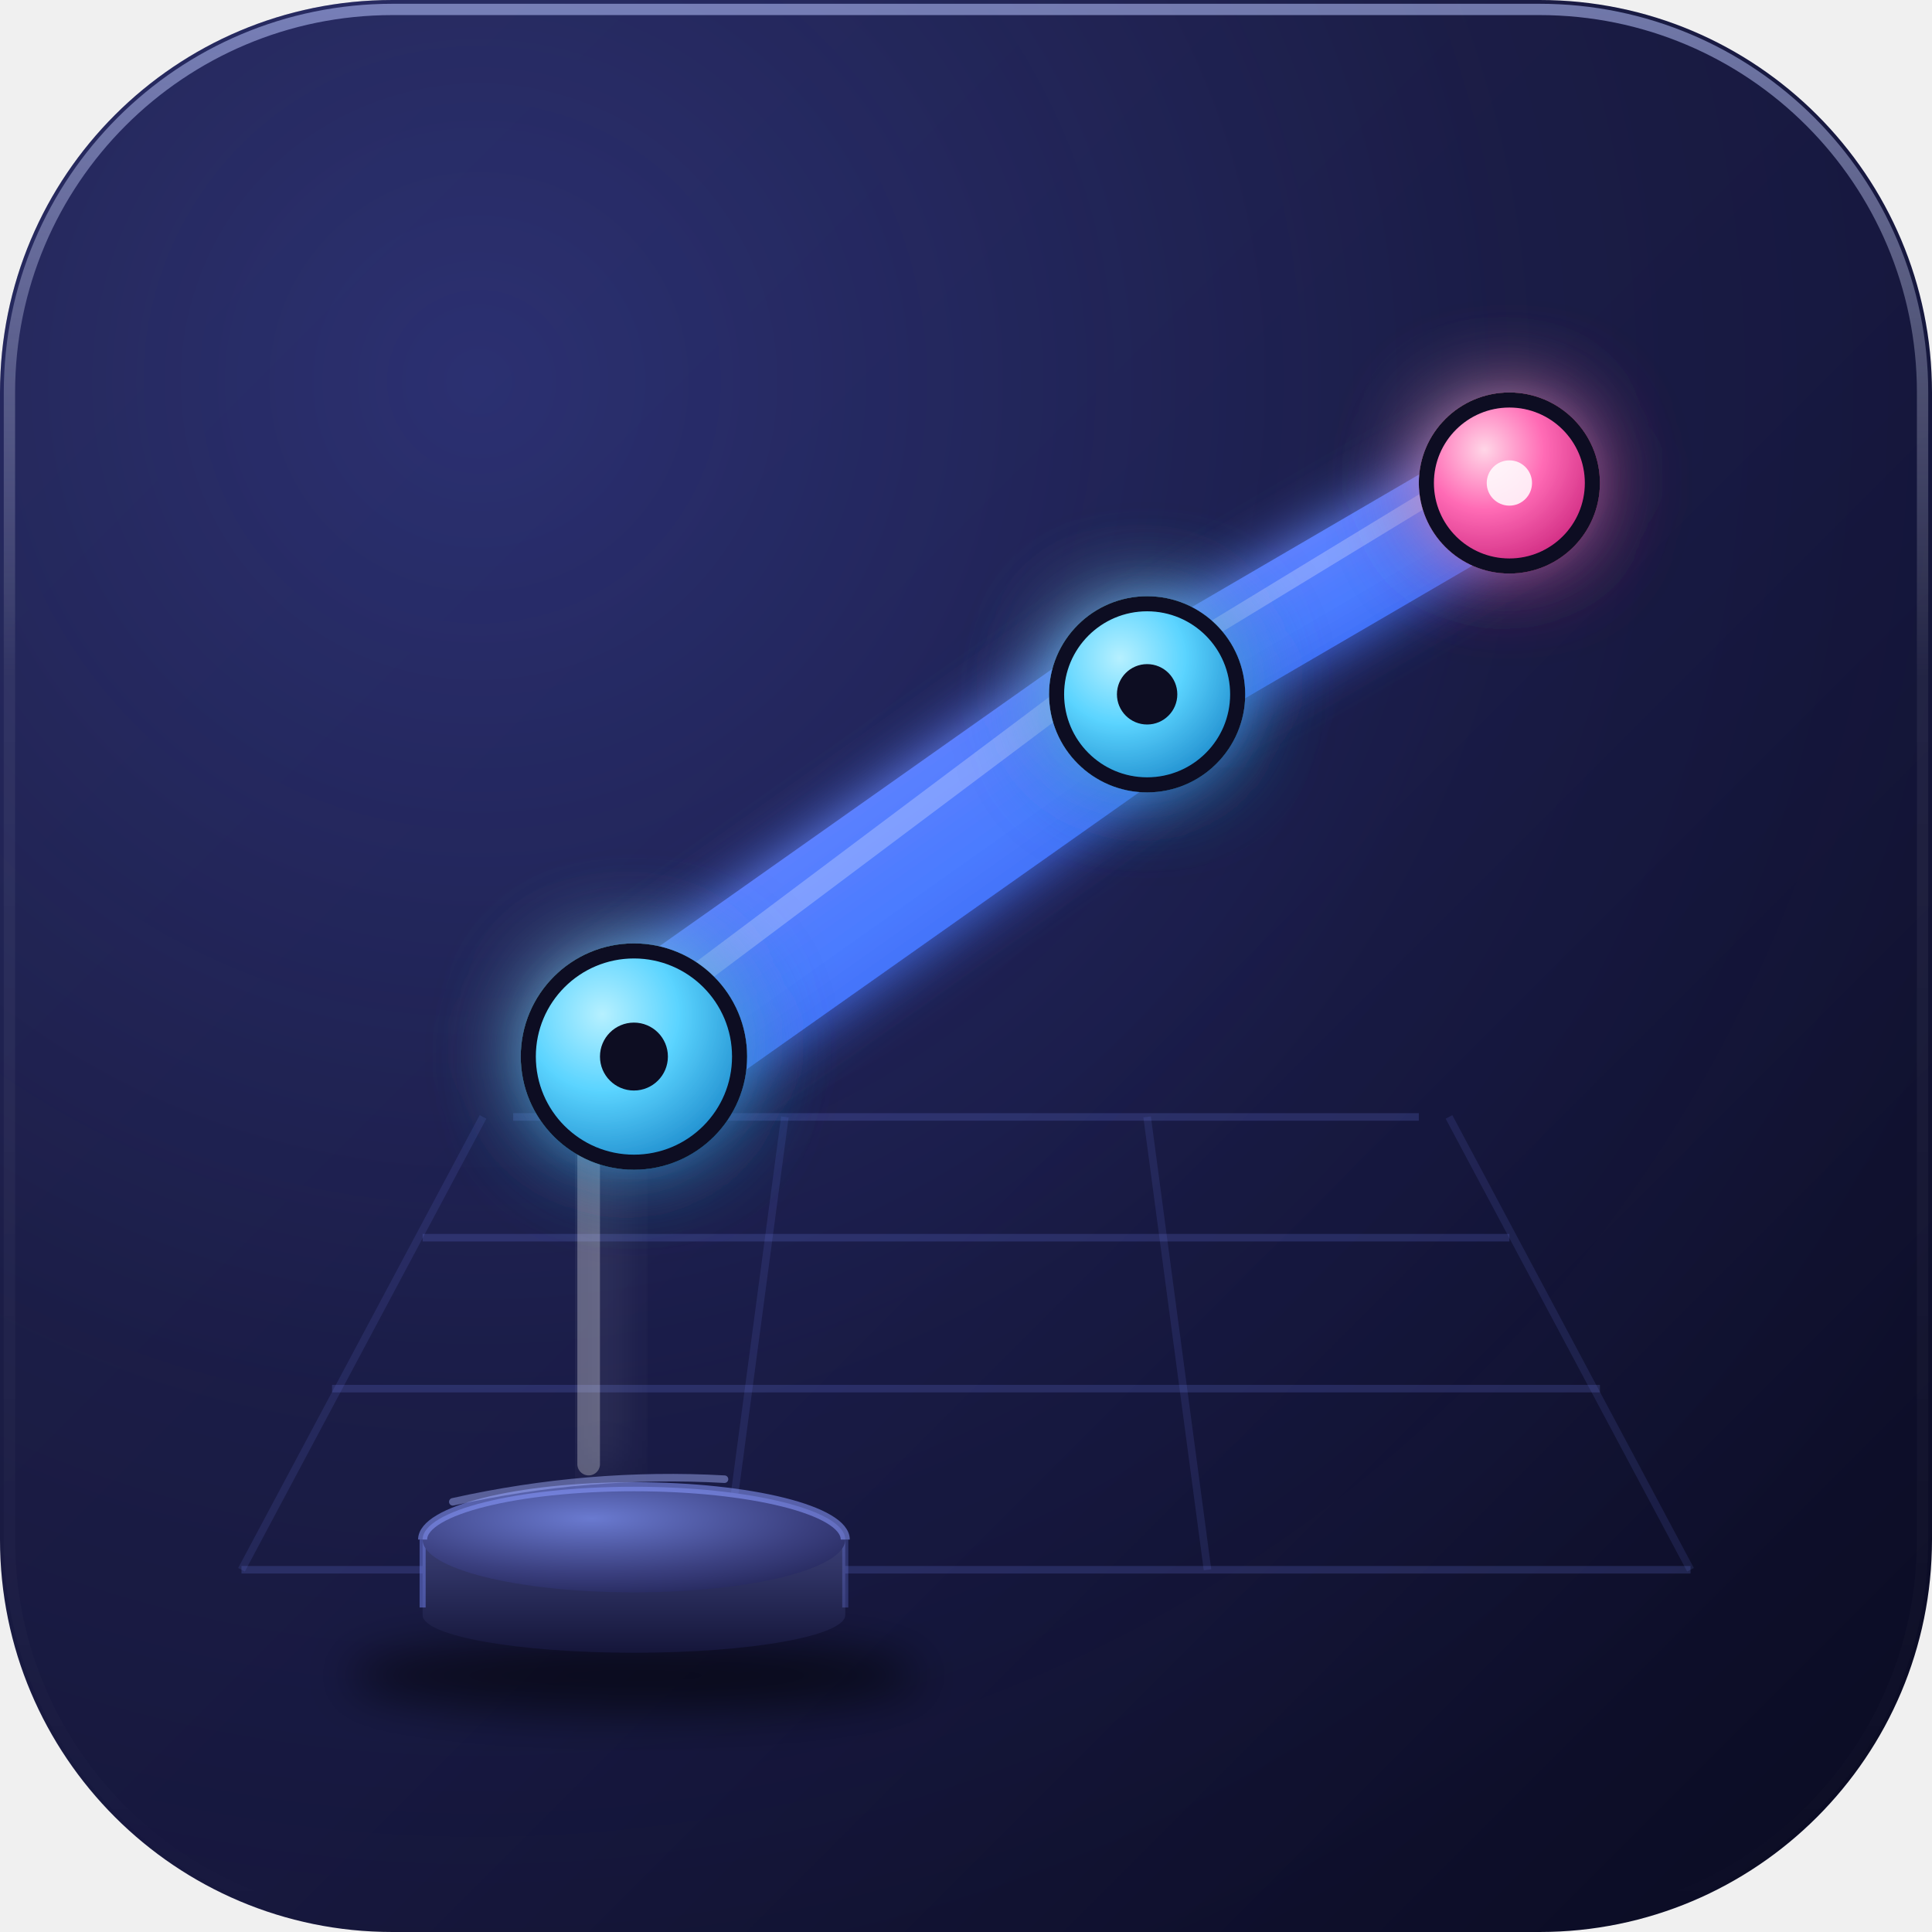
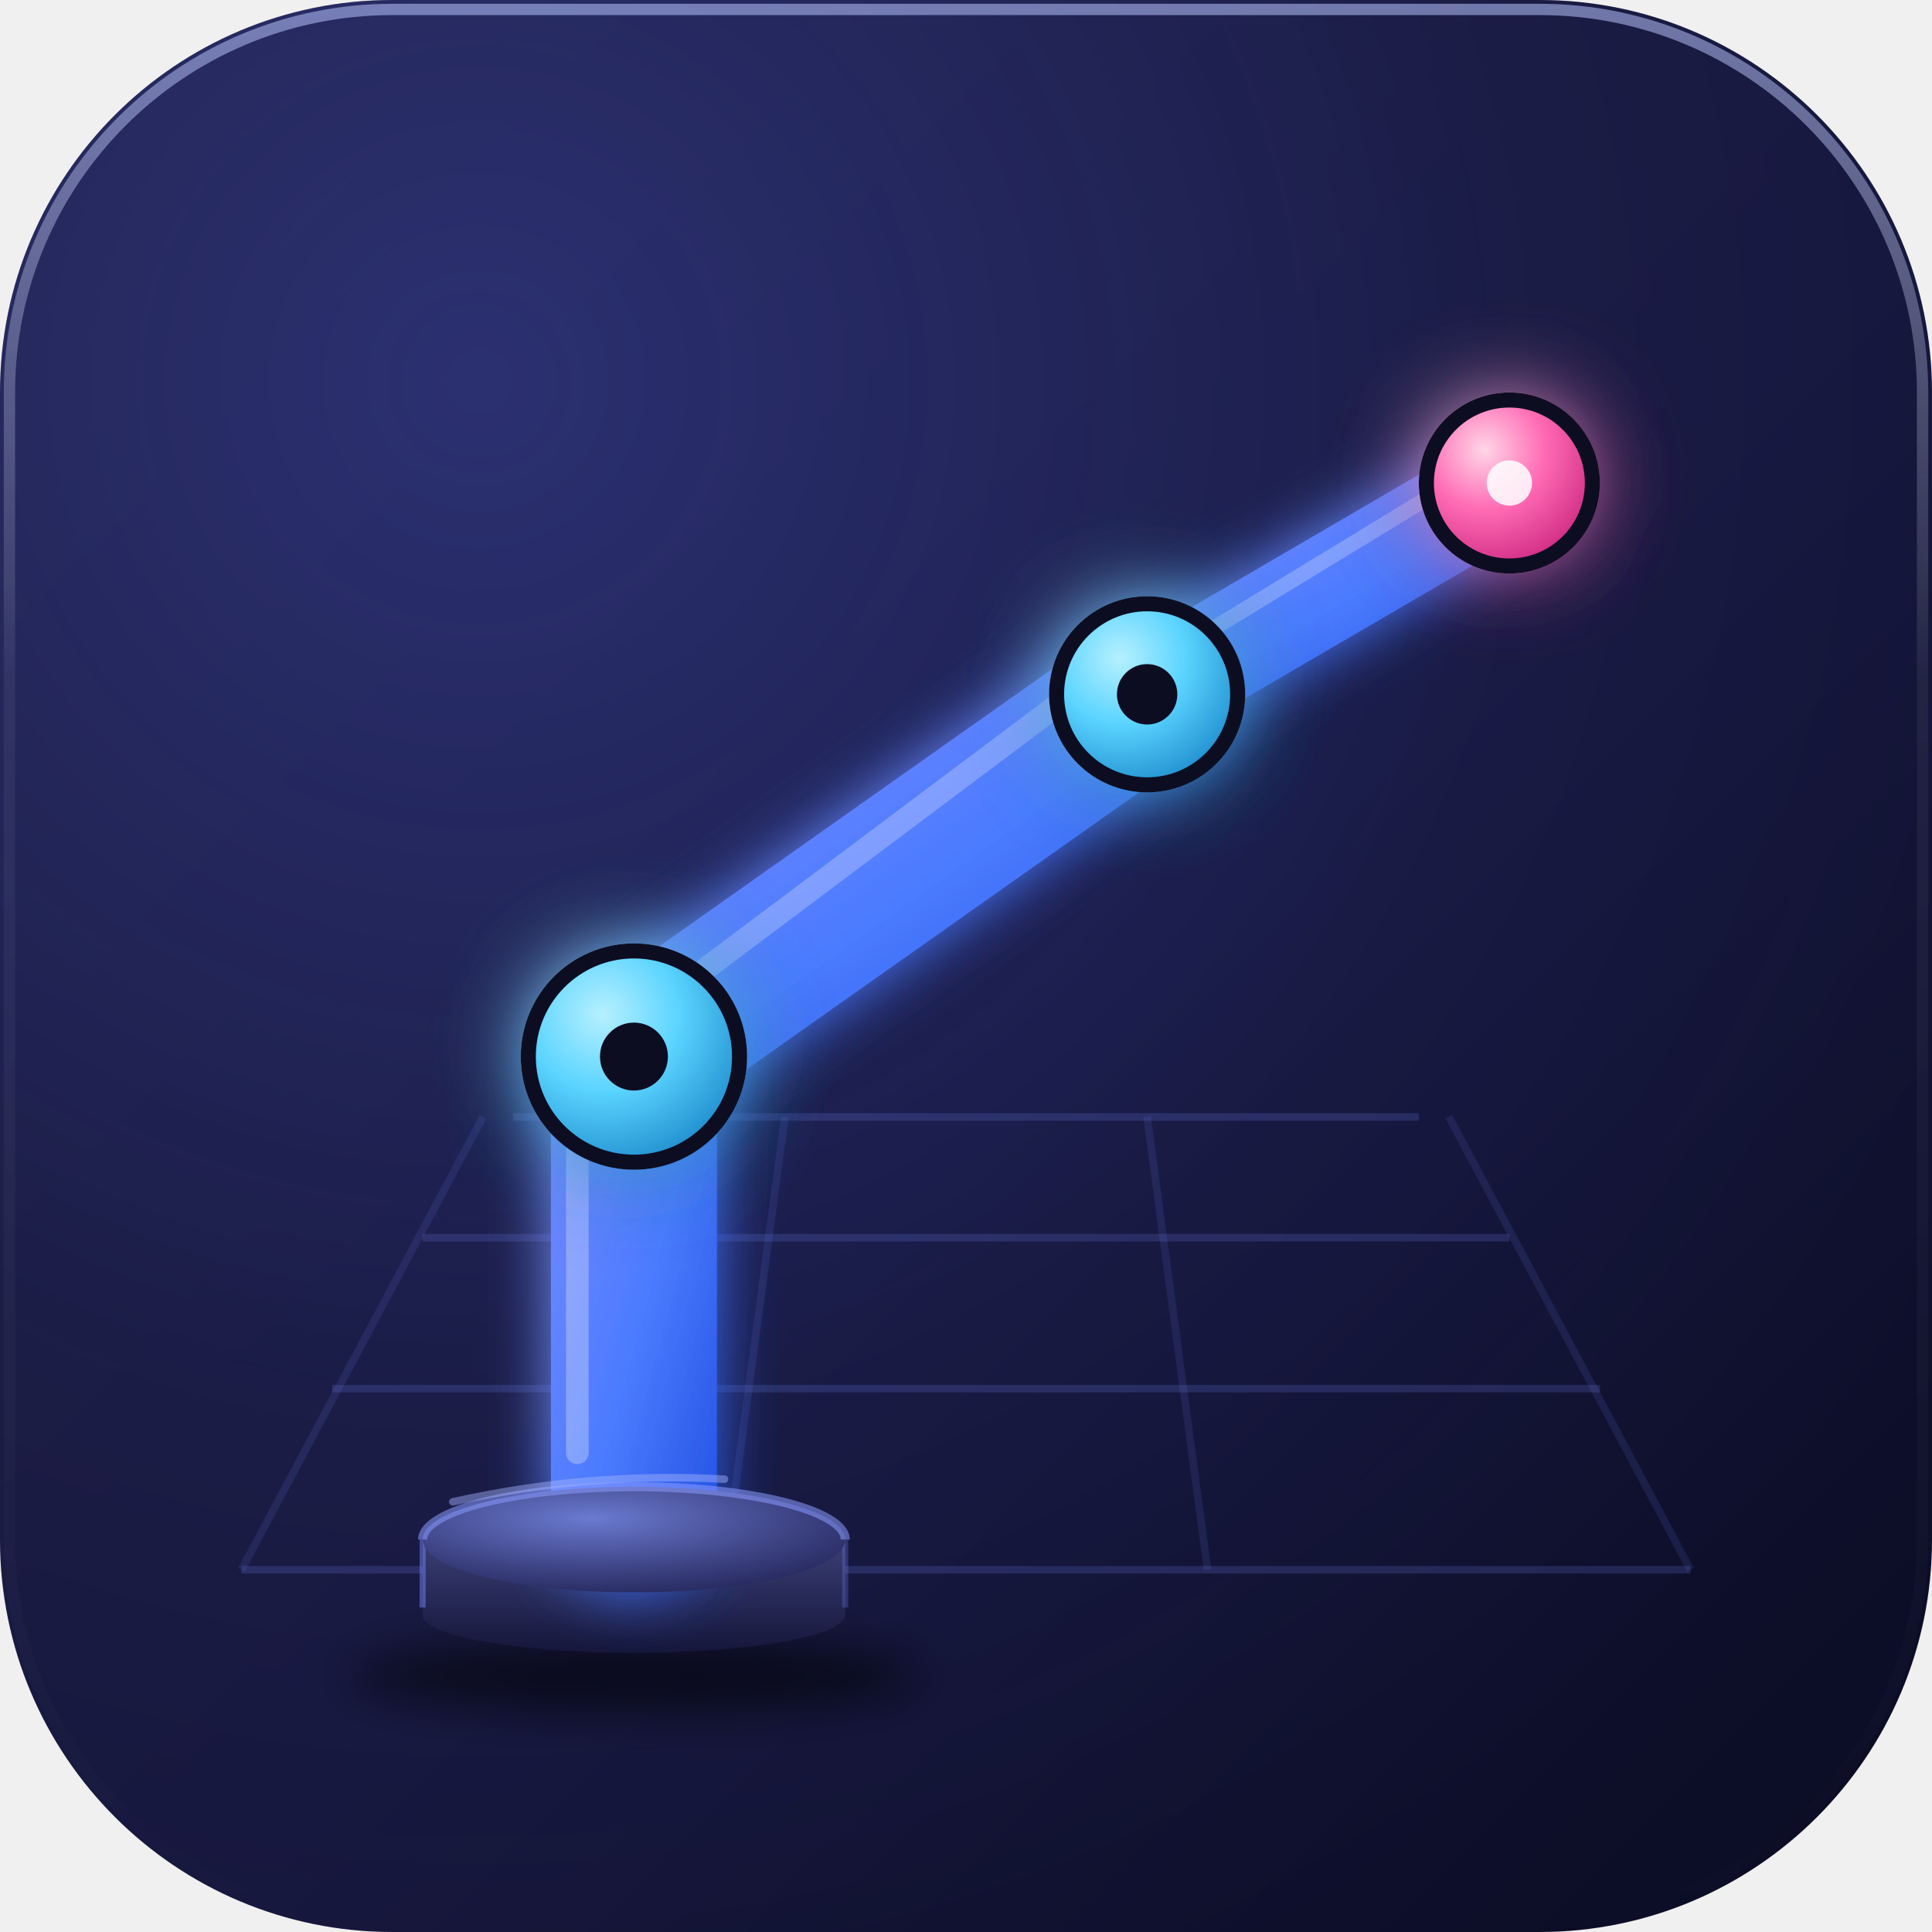
<svg xmlns="http://www.w3.org/2000/svg" viewBox="0 0 256 256" fill="none">
  <defs>
    <linearGradient id="bgGrad" x1="0" y1="0" x2="256" y2="256" gradientUnits="userSpaceOnUse">
      <stop offset="0%" stop-color="#1B1B3A" />
      <stop offset="55%" stop-color="#15163A" />
      <stop offset="100%" stop-color="#0A0B22" />
    </linearGradient>
    <radialGradient id="bgGlow" cx="0.25" cy="0.2" r="0.9">
      <stop offset="0%" stop-color="#5B6CFF" stop-opacity="0.28" />
      <stop offset="60%" stop-color="#5B6CFF" stop-opacity="0.06" />
      <stop offset="100%" stop-color="#5B6CFF" stop-opacity="0" />
    </radialGradient>
    <linearGradient id="rimGrad" x1="0" y1="0" x2="0" y2="256" gradientUnits="userSpaceOnUse">
      <stop offset="0%" stop-color="#B8C4FF" stop-opacity="0.55" />
      <stop offset="35%" stop-color="#ffffff" stop-opacity="0.06" />
      <stop offset="100%" stop-color="#ffffff" stop-opacity="0" />
    </linearGradient>
    <linearGradient id="linkGrad" x1="0" y1="0" x2="1" y2="1">
      <stop offset="0%" stop-color="#7C8CFF" />
      <stop offset="55%" stop-color="#4B7BFF" />
      <stop offset="100%" stop-color="#1F4FE0" />
    </linearGradient>
    <radialGradient id="baseTopGrad" cx="0.4" cy="0.3" r="0.85">
      <stop offset="0%" stop-color="#6A7AD0" />
      <stop offset="60%" stop-color="#3B4080" />
      <stop offset="100%" stop-color="#1E2050" />
    </radialGradient>
    <linearGradient id="baseSideGrad" x1="0" y1="0" x2="0" y2="1">
      <stop offset="0%" stop-color="#3A3F75" />
      <stop offset="100%" stop-color="#15163A" />
    </linearGradient>
    <radialGradient id="jointGrad" cx="0.35" cy="0.3" r="0.8">
      <stop offset="0%" stop-color="#B6F0FF" />
      <stop offset="45%" stop-color="#5BD4FF" />
      <stop offset="100%" stop-color="#1885C8" />
    </radialGradient>
    <radialGradient id="tipGrad" cx="0.35" cy="0.3" r="0.8">
      <stop offset="0%" stop-color="#FFD6E7" />
      <stop offset="45%" stop-color="#FF6BB5" />
      <stop offset="100%" stop-color="#C8217A" />
    </radialGradient>
-     <filter id="softGlow" x="-30%" y="-30%" width="160%" height="160%">
+     <filter id="softGlow" filterUnits="userSpaceOnUse" x="0" y="0" width="256" height="256">
      <feGaussianBlur stdDeviation="4" result="blur" />
      <feMerge>
        <feMergeNode in="blur" />
        <feMergeNode in="SourceGraphic" />
      </feMerge>
    </filter>
-     <filter id="hotGlow" x="-60%" y="-60%" width="220%" height="220%">
+     <filter id="hotGlow" filterUnits="userSpaceOnUse" x="0" y="0" width="256" height="256">
      <feGaussianBlur stdDeviation="6" result="blur" />
      <feMerge>
        <feMergeNode in="blur" />
        <feMergeNode in="SourceGraphic" />
      </feMerge>
    </filter>
-     <filter id="shadowBlur" x="-50%" y="-50%" width="200%" height="200%">
+     <filter id="shadowBlur" filterUnits="userSpaceOnUse" x="0" y="0" width="256" height="256">
      <feGaussianBlur stdDeviation="3" />
    </filter>
  </defs>
  <rect width="256" height="256" rx="52" fill="url(#bgGrad)" />
  <rect width="256" height="256" rx="52" fill="url(#bgGlow)" />
  <rect x="1.25" y="1.25" width="253.5" height="253.5" rx="50.75" fill="none" stroke="url(#rimGrad)" stroke-width="1.5" />
  <g opacity="0.18" stroke="#7B8CFF" stroke-width="1">
    <line x1="32" y1="208" x2="224" y2="208" />
    <line x1="44" y1="184" x2="212" y2="184" />
    <line x1="56" y1="164" x2="200" y2="164" />
    <line x1="68" y1="148" x2="188" y2="148" />
  </g>
  <g opacity="0.12" stroke="#7B8CFF" stroke-width="1">
    <line x1="64" y1="148" x2="32" y2="208" />
    <line x1="104" y1="148" x2="96" y2="208" />
    <line x1="152" y1="148" x2="160" y2="208" />
    <line x1="192" y1="148" x2="224" y2="208" />
  </g>
  <ellipse cx="84" cy="222" rx="38" ry="5" fill="#000" opacity="0.55" filter="url(#shadowBlur)" />
  <path d="M 56 204 L 56 214 A 28 5 0 0 0 112 214 L 112 204 Z" fill="url(#baseSideGrad)" />
  <line x1="56" y1="204" x2="56" y2="213" stroke="#7B8CFF" stroke-width="0.8" opacity="0.45" />
  <line x1="112" y1="204" x2="112" y2="213" stroke="#7B8CFF" stroke-width="0.8" opacity="0.25" />
  <g filter="url(#softGlow)">
-     <line x1="84" y1="140" x2="84" y2="200" stroke="url(#linkGrad)" stroke-width="22" stroke-linecap="round" />
-     <line x1="78" y1="146" x2="78" y2="194" stroke="#fff" stroke-width="3" stroke-linecap="round" opacity="0.28" />
+     <rect x="73" y="129" width="22" height="82" rx="11" ry="11" fill="url(#linkGrad)" />
+     <rect x="75" y="138" width="3" height="56" rx="1.5" ry="1.5" fill="#fff" opacity="0.28" />
  </g>
  <ellipse cx="84" cy="204" rx="28" ry="7" fill="url(#baseTopGrad)" />
  <path d="M 56 204 A 28 7 0 0 1 112 204" stroke="#8A9BFF" stroke-width="1.2" fill="none" opacity="0.55" />
  <path d="M 60 199 Q 78 195 96 196" stroke="#A6B4FF" stroke-width="1" fill="none" opacity="0.45" stroke-linecap="round" />
  <g filter="url(#softGlow)">
    <line x1="84" y1="140" x2="152" y2="92" stroke="url(#linkGrad)" stroke-width="20" stroke-linecap="round" />
    <line x1="86" y1="134" x2="150" y2="86" stroke="#fff" stroke-width="3" stroke-linecap="round" opacity="0.25" />
  </g>
  <g filter="url(#softGlow)">
    <line x1="152" y1="92" x2="200" y2="64" stroke="url(#linkGrad)" stroke-width="14" stroke-linecap="round" />
    <line x1="153" y1="88" x2="199" y2="60" stroke="#fff" stroke-width="2" stroke-linecap="round" opacity="0.25" />
  </g>
  <g filter="url(#hotGlow)">
    <circle cx="84" cy="140" r="14" fill="url(#jointGrad)" />
    <circle cx="84" cy="140" r="14" fill="none" stroke="#0A0B22" stroke-width="2" />
    <circle cx="84" cy="140" r="4.5" fill="#0A0B22" />
  </g>
  <g filter="url(#hotGlow)">
    <circle cx="152" cy="92" r="12" fill="url(#jointGrad)" />
    <circle cx="152" cy="92" r="12" fill="none" stroke="#0A0B22" stroke-width="2" />
    <circle cx="152" cy="92" r="4" fill="#0A0B22" />
  </g>
  <g filter="url(#hotGlow)">
    <circle cx="200" cy="64" r="11" fill="url(#tipGrad)" />
    <circle cx="200" cy="64" r="11" fill="none" stroke="#0A0B22" stroke-width="2" />
    <circle cx="200" cy="64" r="3" fill="#fff" opacity="0.85" />
  </g>
</svg>
